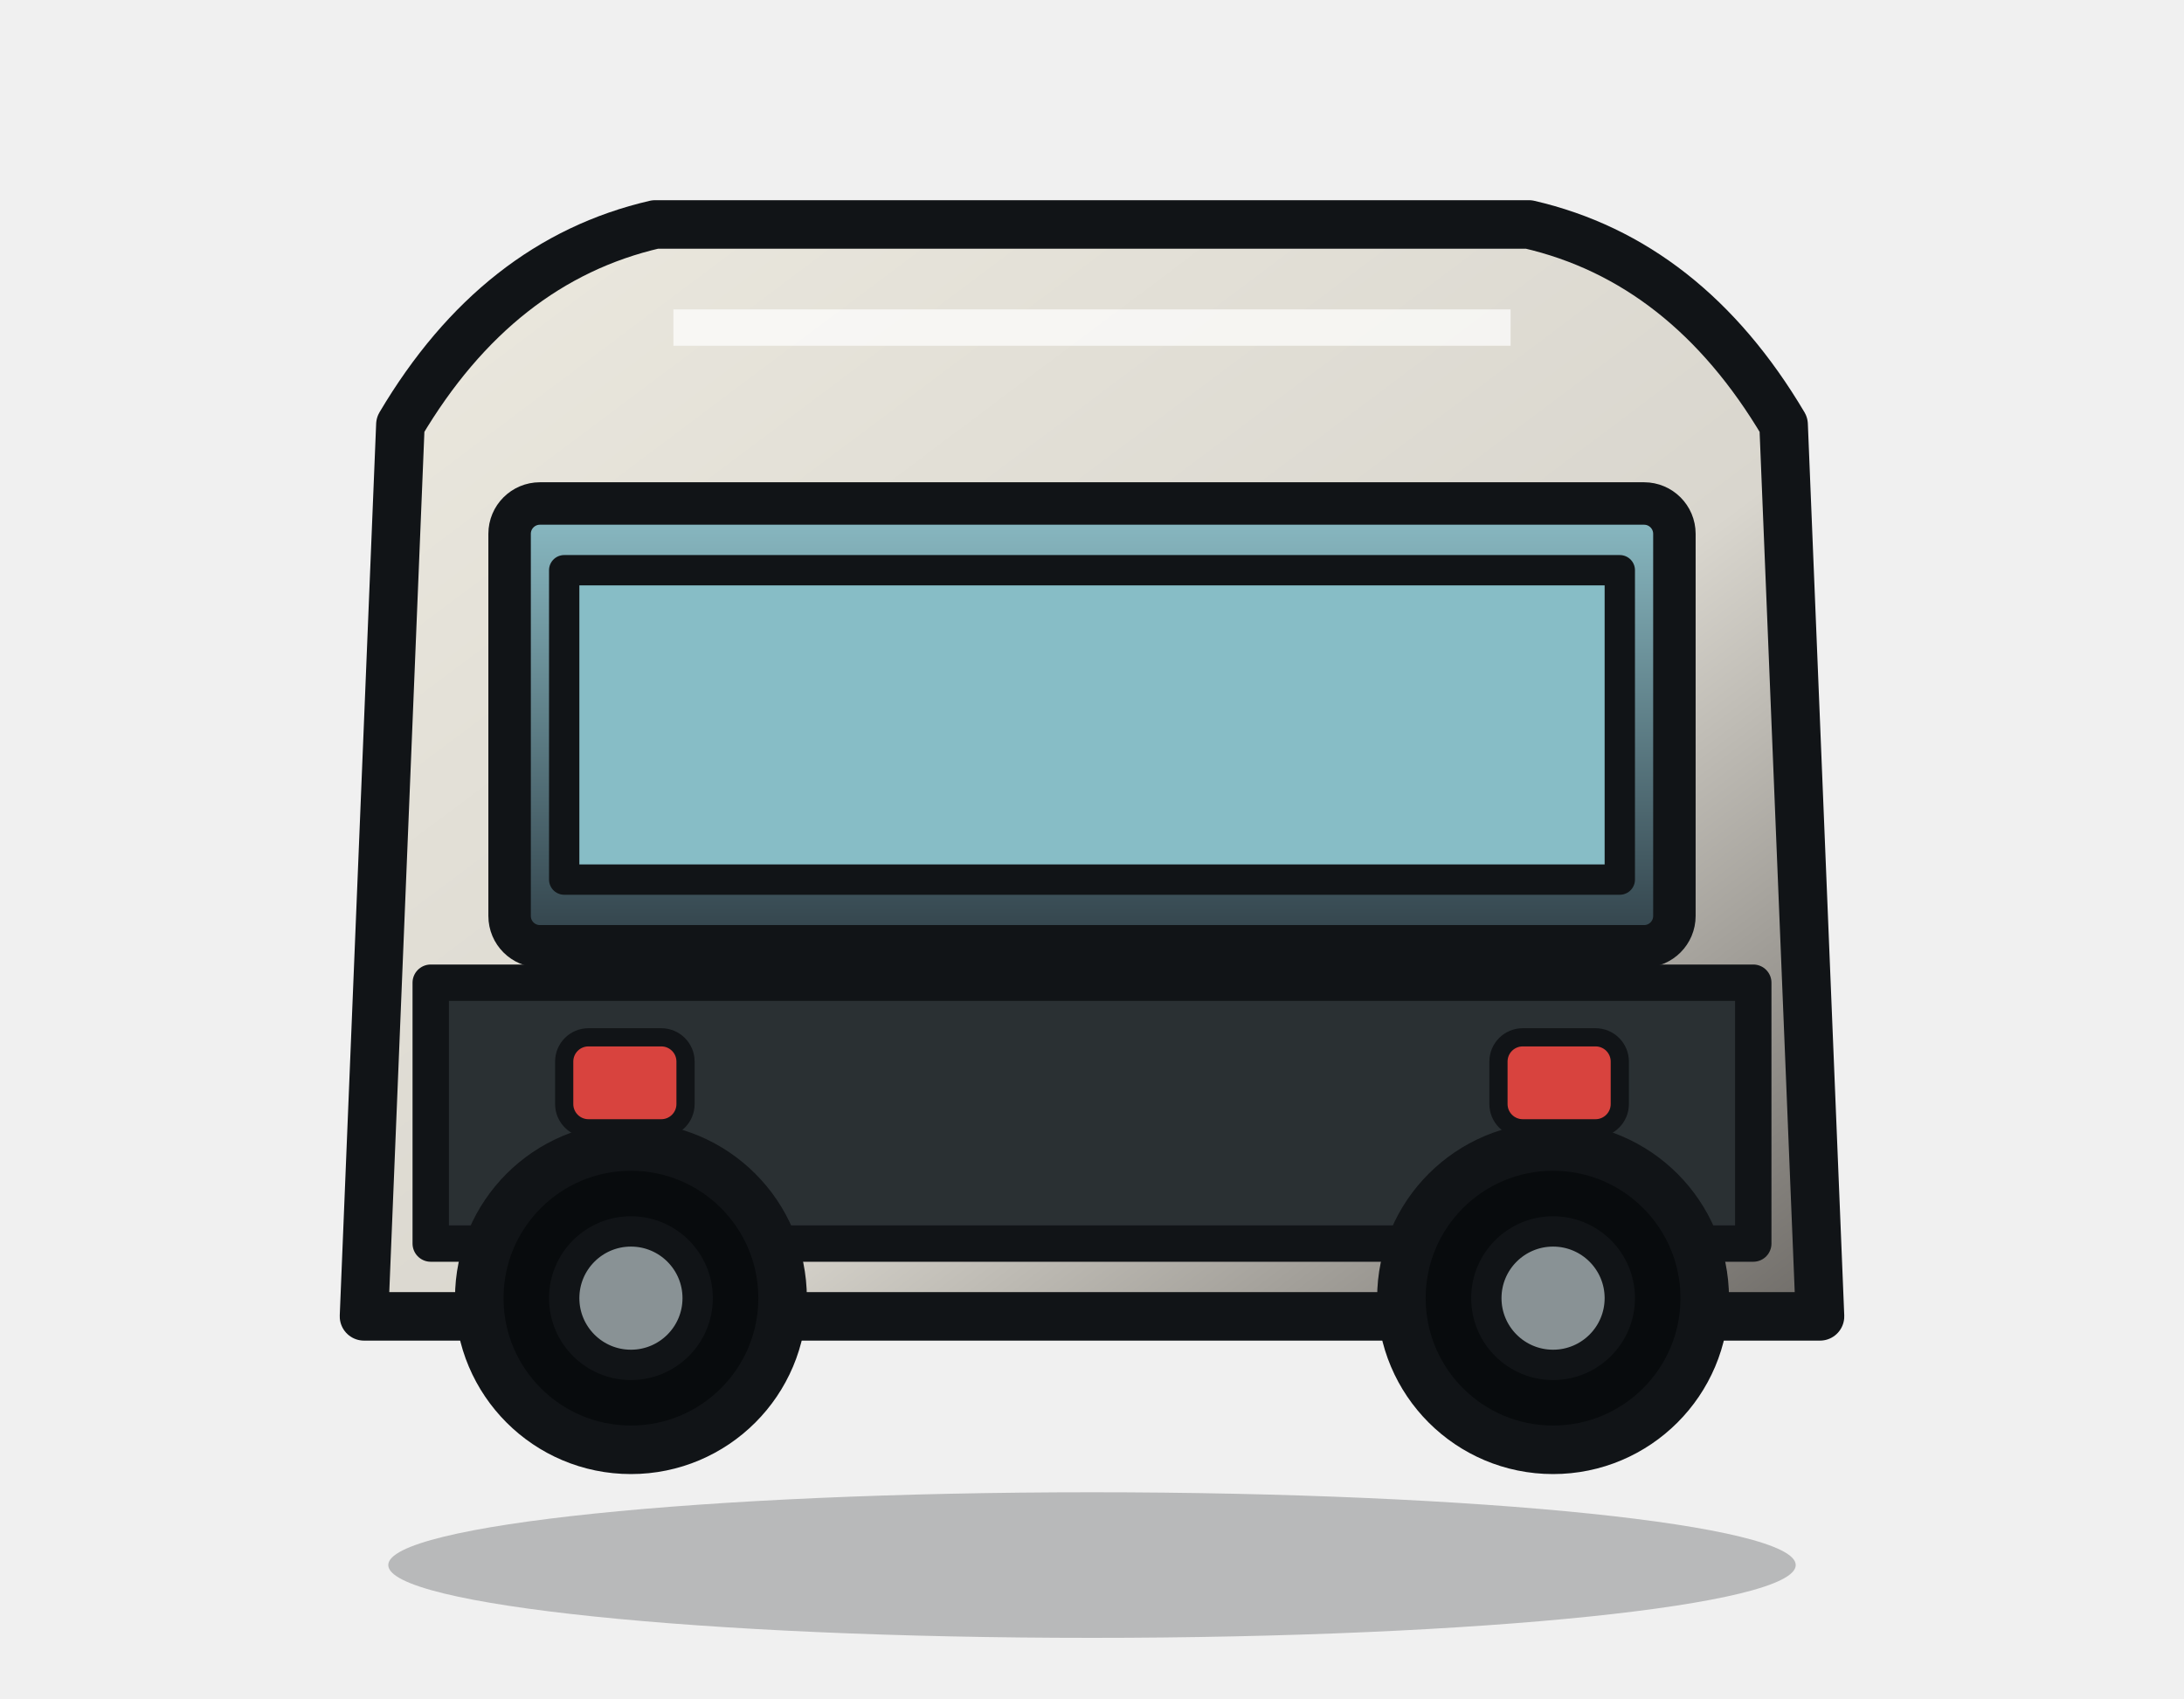
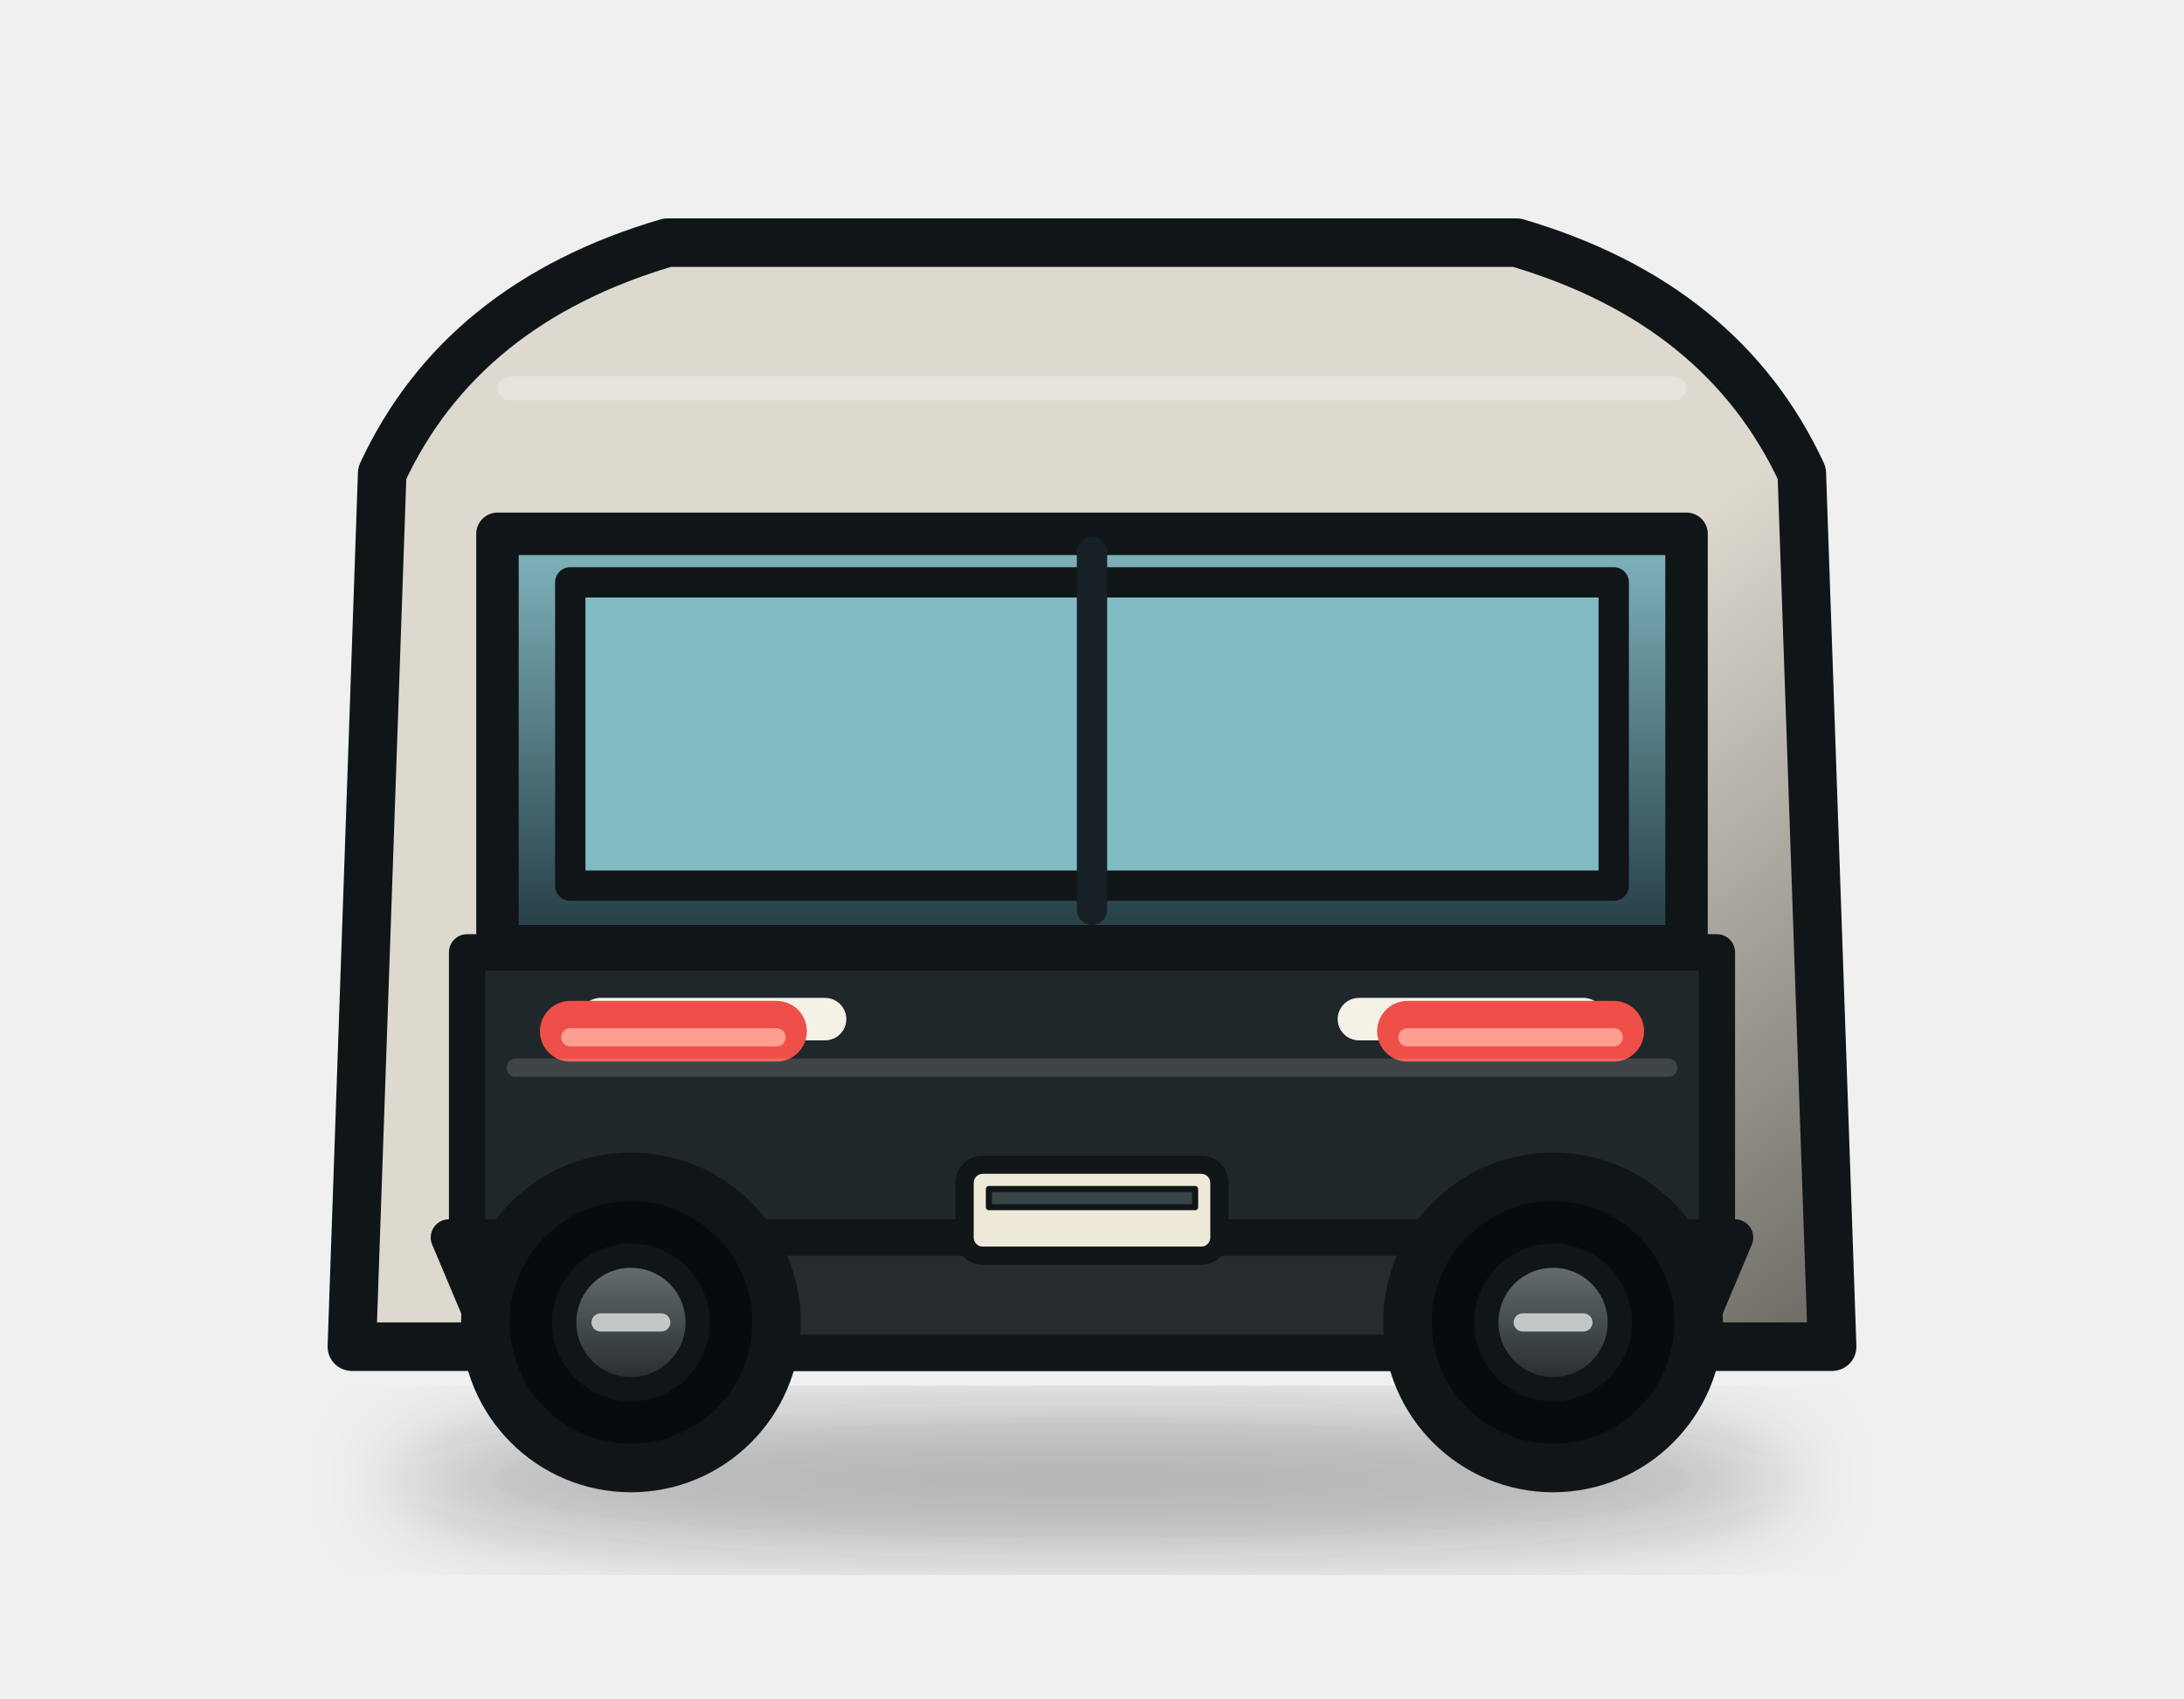
<svg xmlns="http://www.w3.org/2000/svg" width="360" height="280" viewBox="0 0 360 280">
  <defs>
    <linearGradient id="b" x1="0" y1="0" x2="1" y2="1">
-       <stop stop-color="#ece9df" />
-       <stop offset=".6" stop-color="#d9d6ce" />
-       <stop offset="1" stop-color="#6d6a66" />
+       <stop stop-color="#ddd9cf" />
+       <stop offset=".58" stop-color="#ddd9cf" />
+       <stop offset="1" stop-color="#6c6964" />
    </linearGradient>
    <linearGradient id="g" x1="0" y1="0" x2="0" y2="1">
-       <stop stop-color="#8bbcc5" />
-       <stop offset="1" stop-color="#314149" />
+       <stop stop-color="#83b7c0" />
+       <stop offset="1" stop-color="#233a42" />
    </linearGradient>
+     <linearGradient id="m" x1="0" y1="0" x2="0" y2="1">
+       <stop stop-color="#697275" />
+       <stop offset="1" stop-color="#22272a" />
+     </linearGradient>
+     <filter id="shadow">
+       <feGaussianBlur stdDeviation="7" />
+     </filter>
  </defs>
-   <ellipse cx="180" cy="258" rx="116" ry="12" fill="#111417" opacity=".25" />
-   <g stroke="#111417" stroke-linejoin="round">
-     <path d="M66 70Q82 43 108 37H252Q278 43 294 70L300 217H60Z" fill="url(#b)" stroke-width="8" />
-     <rect x="84" y="83" width="192" height="73" rx="5" fill="url(#g)" stroke-width="7" />
-     <path d="M93 94H267V145H93Z" fill="#87bdc6" stroke-width="5" />
-     <path d="M71 162H289V205H71Z" fill="#2a3033" stroke-width="6" />
-     <circle cx="104" cy="214" r="25" fill="#080b0d" stroke-width="8" />
-     <circle cx="256" cy="214" r="25" fill="#080b0d" stroke-width="8" />
-     <circle cx="104" cy="214" r="11" fill="#899295" stroke-width="5" />
-     <circle cx="256" cy="214" r="11" fill="#899295" stroke-width="5" />
-     <rect x="93" y="171" width="20" height="15" rx="4" fill="#d8433e" stroke-width="3" />
-     <rect x="247" y="171" width="20" height="15" rx="4" fill="#d8433e" stroke-width="3" />
-     <path d="M111 54H249" stroke="#ffffff" stroke-width="6" opacity=".7" />
+   <ellipse cx="180" cy="244" rx="116" ry="13" fill="#0b1012" opacity=".26" filter="url(#shadow)" />
+   <g stroke="#101518" stroke-linecap="round" stroke-linejoin="round">
+     <path d="M63 78Q76 50 110 40H250Q284 50 297 78L302 222H58Z" fill="url(#b)" stroke-width="8" />
+     <path d="M82 88H278V156H82Z" fill="url(#g)" stroke-width="7" />
+     <path d="M94 96H266V146H94Z" fill="#82bbc4" stroke-width="5" />
+     <path d="M180 91V150" stroke="#172125" stroke-width="5" />
+     <path d="M77 157H283V205H77Z" fill="#20272a" stroke-width="6" />
+     <path d="M99 168H136M224 168H261" stroke="#f5f1e7" stroke-width="7" />
+     <path d="M94 170H128" stroke="#ee4f48" stroke-width="10" />
+     <path d="M232 170H266" stroke="#ee4f48" stroke-width="10" />
+     <path d="M94 171H128" stroke="#ff9e91" stroke-width="3" />
+     <path d="M232 171H266" stroke="#ff9e91" stroke-width="3" />
+     <path d="M74 204H286L278 223H82Z" fill="#252b2e" stroke-width="6" />
+     <rect x="159" y="192" width="42" height="15" rx="3" fill="#efe9d9" stroke-width="3" />
+     <rect x="163" y="196" width="34" height="3" fill="#3a4549" />
+     <circle cx="104" cy="218" r="24" fill="#080b0d" stroke-width="8" />
+     <circle cx="256" cy="218" r="24" fill="#080b0d" stroke-width="8" />
+     <circle cx="104" cy="218" r="11" fill="url(#m)" stroke-width="4" />
+     <circle cx="256" cy="218" r="11" fill="url(#m)" stroke-width="4" />
+     <path d="M99 218h10M251 218h10" stroke="#c2c8c6" stroke-width="3" />
+     <path d="M84 64H276" stroke="#ffffff" stroke-width="4" opacity=".25" />
+     <path d="M85 176H275" stroke="#ffffff" stroke-width="3" opacity=".14" />
  </g>
</svg>
